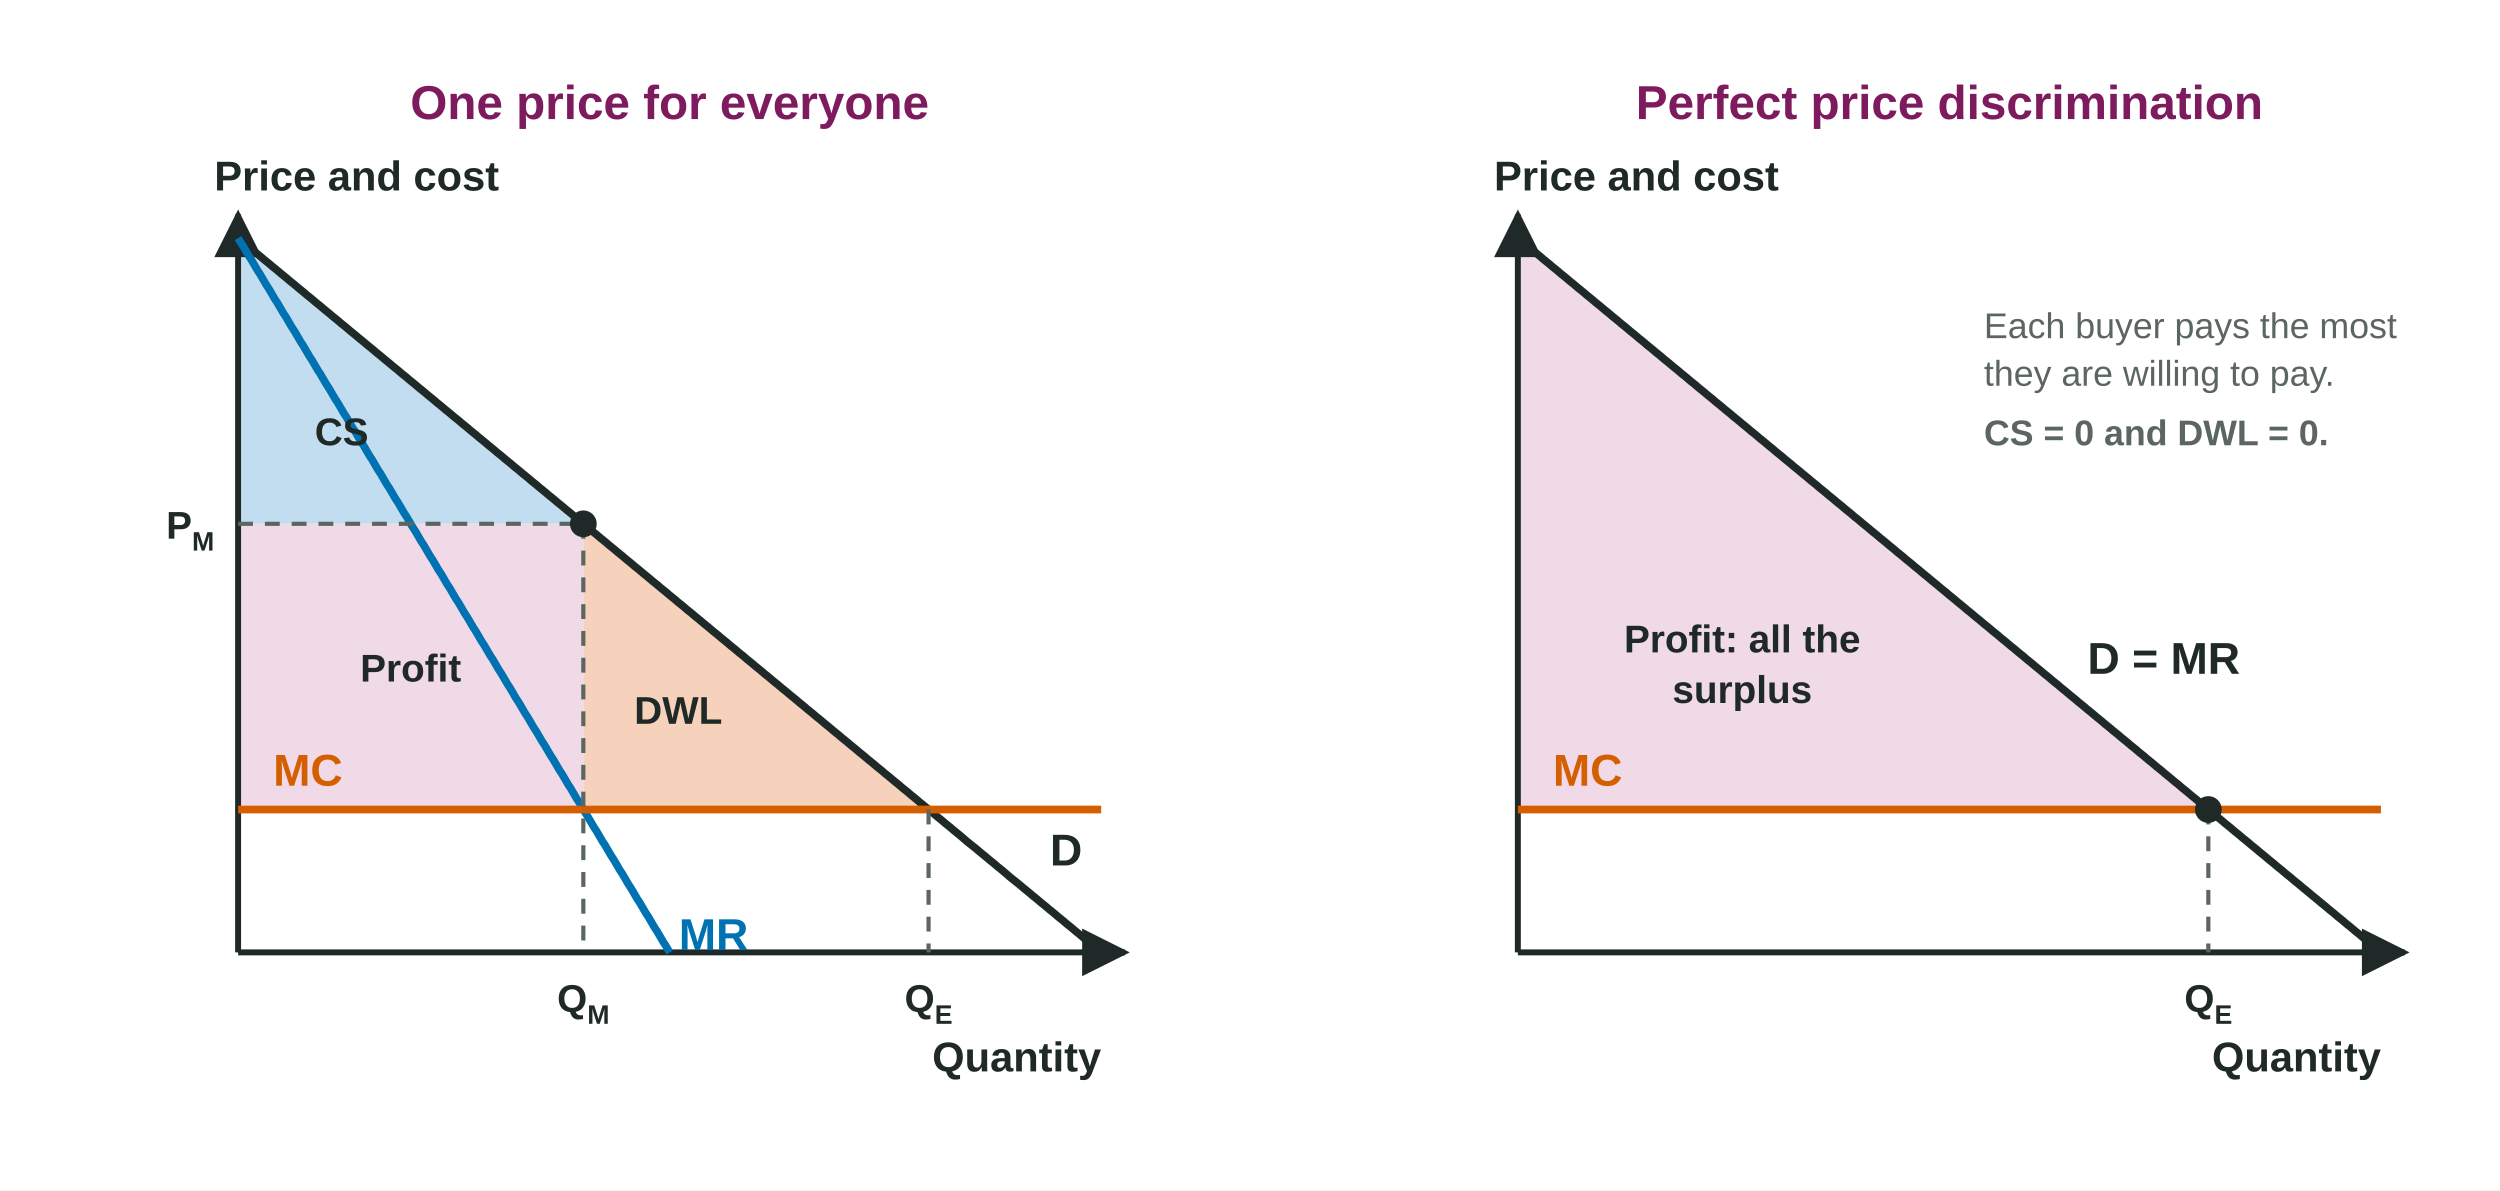
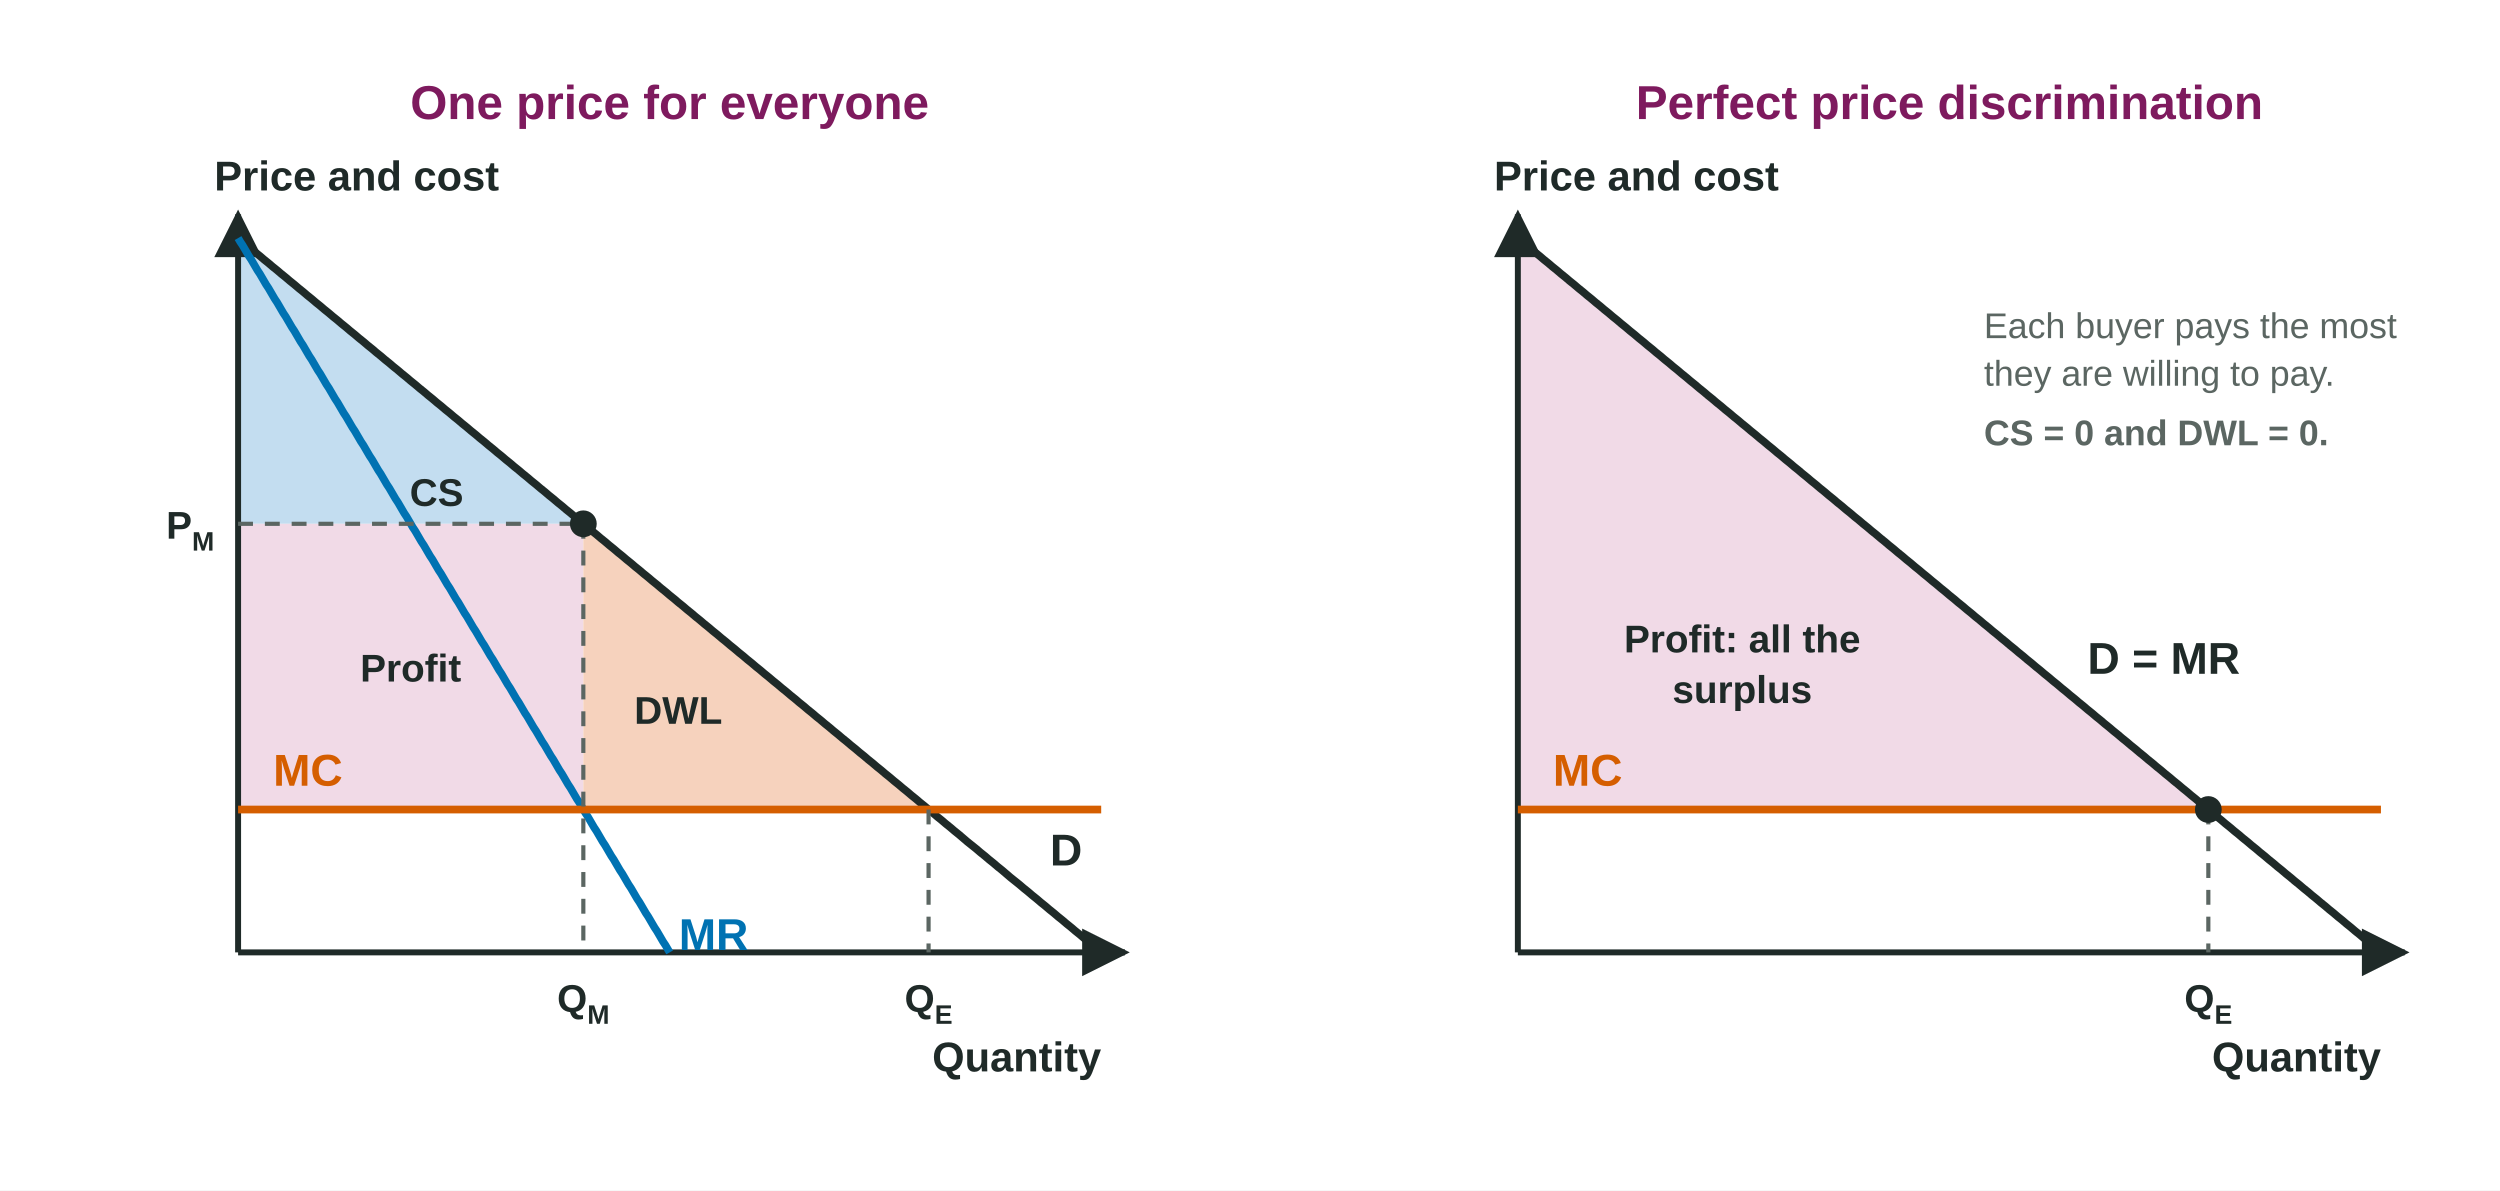
<svg xmlns="http://www.w3.org/2000/svg" viewBox="0 0 840 400" width="840" height="400" role="img" aria-labelledby="t d" font-family="Arial, Helvetica, sans-serif">
  <defs>
    <marker id="arr" viewBox="0 0 10 10" refX="9" refY="5" markerWidth="8" markerHeight="8" orient="auto-start-reverse">
      <path d="M0,0 L10,5 L0,10 z" fill="#1F2A28" />
    </marker>
    <marker id="arrV" viewBox="0 0 10 10" refX="9" refY="5" markerWidth="8" markerHeight="8" orient="auto-start-reverse">
      <path d="M0,0 L10,5 L0,10 z" fill="#D55E00" />
    </marker>
    <marker id="arrA" viewBox="0 0 10 10" refX="9" refY="5" markerWidth="8" markerHeight="8" orient="auto-start-reverse">
      <path d="M0,0 L10,5 L0,10 z" fill="#7E1A5E" />
    </marker>
  </defs>
  <rect width="840" height="400" fill="#FFFFFF" />
  <polygon points="80,80 196,176 80,176" fill="#C3DDF0" />
  <polygon points="80,176 196,176 196,272 80,272" fill="#F1DAE7" />
  <polygon points="196,176 312,272 196,272" fill="#F6D2BD" />
  <polygon points="510,80 742,272 510,272" fill="#F1DAE7" />
  <line x1="80" y1="320" x2="80" y2="72" stroke="#1F2A28" stroke-width="2" marker-end="url(#arr)" />
  <line x1="80" y1="320" x2="378" y2="320" stroke="#1F2A28" stroke-width="2" marker-end="url(#arr)" />
  <text x="370" y="360" font-size="14" fill="#1F2A28" text-anchor="end" font-weight="700">Quantity</text>
  <text x="72" y="64" font-size="14" fill="#1F2A28" text-anchor="start" font-weight="700">Price and cost</text>
  <text x="225" y="40" font-size="16" fill="#7E1A5E" text-anchor="middle" font-weight="700">One price for everyone</text>
  <line x1="510" y1="320" x2="510" y2="72" stroke="#1F2A28" stroke-width="2" marker-end="url(#arr)" />
  <line x1="510" y1="320" x2="808" y2="320" stroke="#1F2A28" stroke-width="2" marker-end="url(#arr)" />
  <text x="800" y="360" font-size="14" fill="#1F2A28" text-anchor="end" font-weight="700">Quantity</text>
  <text x="502" y="64" font-size="14" fill="#1F2A28" text-anchor="start" font-weight="700">Price and cost</text>
  <text x="655" y="40" font-size="16" fill="#7E1A5E" text-anchor="middle" font-weight="700">Perfect price discrimination</text>
  <polyline points="80,80 81.5,81.2 82.9,82.4 84.4,83.6 85.8,84.8 87.3,86 88.7,87.2 90.2,88.4 91.6,89.6 93.1,90.8 94.5,92 96,93.2 97.4,94.4 98.9,95.6 100.3,96.8 101.8,98 103.2,99.2 104.7,100.4 106.1,101.6 107.6,102.8 109,104 110.5,105.2 111.9,106.4 113.4,107.6 114.8,108.8 116.3,110 117.7,111.2 119.2,112.4 120.6,113.6 122.1,114.8 123.5,116 125,117.2 126.4,118.4 127.9,119.6 129.3,120.8 130.8,122 132.2,123.2 133.7,124.4 135.1,125.6 136.6,126.8 138,128 139.5,129.2 140.9,130.4 142.4,131.6 143.8,132.8 145.3,134 146.7,135.2 148.2,136.4 149.6,137.6 151.1,138.8 152.5,140 154,141.2 155.4,142.4 156.9,143.6 158.3,144.8 159.8,146 161.2,147.2 162.7,148.4 164.1,149.6 165.6,150.8 167,152 168.5,153.2 169.9,154.4 171.4,155.6 172.8,156.8 174.3,158 175.7,159.2 177.2,160.4 178.6,161.6 180.1,162.8 181.5,164 183,165.2 184.4,166.4 185.9,167.6 187.3,168.8 188.8,170 190.2,171.2 191.7,172.4 193.1,173.6 194.6,174.8 196,176 197.5,177.2 198.9,178.4 200.4,179.6 201.8,180.8 203.3,182 204.7,183.2 206.2,184.4 207.6,185.6 209.1,186.8 210.5,188 212,189.2 213.4,190.4 214.9,191.6 216.3,192.8 217.8,194 219.2,195.2 220.7,196.4 222.1,197.6 223.6,198.8 225,200 226.5,201.2 227.9,202.4 229.4,203.6 230.8,204.8 232.3,206 233.7,207.2 235.2,208.4 236.6,209.6 238.1,210.8 239.5,212 241,213.2 242.4,214.4 243.9,215.6 245.3,216.8 246.8,218 248.2,219.2 249.7,220.4 251.1,221.6 252.6,222.8 254,224 255.5,225.2 256.9,226.4 258.4,227.6 259.8,228.8 261.3,230 262.7,231.2 264.2,232.4 265.6,233.6 267.1,234.8 268.5,236 270,237.2 271.4,238.4 272.9,239.6 274.3,240.8 275.8,242 277.2,243.2 278.7,244.4 280.1,245.6 281.6,246.8 283,248 284.5,249.2 285.9,250.4 287.4,251.6 288.8,252.8 290.3,254 291.7,255.2 293.2,256.4 294.6,257.6 296.1,258.8 297.5,260 299,261.2 300.4,262.4 301.9,263.6 303.3,264.8 304.8,266 306.2,267.2 307.7,268.4 309.1,269.6 310.6,270.8 312,272 313.5,273.2 314.9,274.4 316.4,275.6 317.8,276.8 319.3,278 320.7,279.2 322.2,280.4 323.6,281.6 325,282.8 326.5,284 328,285.2 329.4,286.4 330.9,287.6 332.3,288.8 333.8,290 335.2,291.2 336.7,292.4 338.1,293.6 339.5,294.8 341,296 342.5,297.2 343.9,298.4 345.4,299.6 346.8,300.8 348.3,302 349.7,303.2 351.2,304.4 352.6,305.6 354.1,306.8 355.5,308 357,309.2 358.4,310.4 359.9,311.6 361.3,312.8 362.8,314 364.2,315.2 365.7,316.4 367.1,317.6 368.5,318.8 370,320" fill="none" stroke="#1F2A28" stroke-width="2.6" stroke-linejoin="round" />
  <text x="352.8" y="290.8" font-size="15" fill="#1F2A28" font-weight="700">D</text>
  <polyline points="80,80 80.7,81.2 81.5,82.4 82.2,83.6 82.9,84.8 83.6,86 84.4,87.2 85.1,88.4 85.8,89.6 86.5,90.8 87.3,92 88,93.2 88.7,94.4 89.4,95.6 90.2,96.8 90.9,98 91.6,99.2 92.3,100.4 93.1,101.6 93.8,102.8 94.5,104 95.2,105.2 96,106.4 96.7,107.6 97.4,108.8 98.1,110 98.9,111.2 99.6,112.4 100.3,113.6 101,114.8 101.8,116 102.5,117.2 103.2,118.4 103.9,119.6 104.7,120.8 105.4,122 106.1,123.2 106.8,124.4 107.6,125.6 108.3,126.8 109,128 109.7,129.2 110.5,130.4 111.2,131.6 111.9,132.8 112.6,134 113.4,135.2 114.1,136.4 114.8,137.6 115.5,138.8 116.3,140 117,141.2 117.7,142.4 118.4,143.6 119.2,144.8 119.9,146 120.6,147.2 121.3,148.4 122.1,149.6 122.8,150.8 123.5,152 124.2,153.2 125,154.4 125.7,155.6 126.4,156.8 127.1,158 127.9,159.2 128.6,160.4 129.3,161.6 130,162.8 130.8,164 131.5,165.2 132.2,166.4 132.9,167.6 133.7,168.8 134.4,170 135.1,171.2 135.8,172.4 136.6,173.6 137.3,174.8 138,176 138.7,177.2 139.5,178.4 140.2,179.6 140.9,180.8 141.6,182 142.4,183.2 143.1,184.4 143.8,185.6 144.5,186.8 145.3,188 146,189.2 146.7,190.4 147.4,191.6 148.2,192.8 148.9,194 149.6,195.2 150.3,196.4 151.1,197.6 151.8,198.8 152.5,200 153.2,201.2 154,202.4 154.7,203.6 155.4,204.8 156.1,206 156.9,207.2 157.6,208.4 158.3,209.6 159,210.8 159.8,212 160.5,213.2 161.2,214.4 161.9,215.6 162.7,216.8 163.4,218 164.1,219.2 164.8,220.4 165.6,221.6 166.3,222.8 167,224 167.7,225.2 168.5,226.4 169.2,227.6 169.9,228.8 170.6,230 171.4,231.2 172.1,232.4 172.8,233.6 173.5,234.8 174.3,236 175,237.2 175.7,238.4 176.4,239.6 177.2,240.8 177.9,242 178.6,243.2 179.3,244.4 180.1,245.6 180.8,246.8 181.5,248 182.2,249.2 183,250.4 183.7,251.6 184.4,252.8 185.1,254 185.9,255.2 186.6,256.4 187.3,257.6 188,258.8 188.8,260 189.5,261.2 190.2,262.4 190.9,263.6 191.7,264.8 192.4,266 193.1,267.2 193.8,268.4 194.6,269.6 195.3,270.8 196,272 196.7,273.2 197.5,274.4 198.2,275.6 198.9,276.8 199.6,278 200.4,279.2 201.1,280.4 201.8,281.6 202.5,282.8 203.3,284 204,285.2 204.7,286.4 205.4,287.6 206.2,288.8 206.9,290 207.6,291.2 208.3,292.4 209.1,293.6 209.8,294.8 210.5,296 211.2,297.2 212,298.4 212.7,299.6 213.4,300.8 214.1,302 214.9,303.2 215.6,304.4 216.3,305.6 217,306.8 217.8,308 218.5,309.2 219.2,310.4 219.9,311.6 220.7,312.8 221.4,314 222.1,315.2 222.8,316.4 223.6,317.6 224.3,318.8 225,320" fill="none" stroke="#0072B2" stroke-width="2.6" stroke-linejoin="round" />
  <text x="228.1" y="319.2" font-size="15" fill="#0072B2" font-weight="700">MR</text>
  <polyline points="80,272 81.5,272 82.9,272 84.4,272 85.8,272 87.3,272 88.7,272 90.2,272 91.6,272 93.1,272 94.5,272 96,272 97.4,272 98.9,272 100.3,272 101.8,272 103.2,272 104.7,272 106.1,272 107.6,272 109,272 110.5,272 111.9,272 113.4,272 114.8,272 116.3,272 117.7,272 119.2,272 120.6,272 122.1,272 123.5,272 125,272 126.4,272 127.9,272 129.3,272 130.8,272 132.2,272 133.7,272 135.1,272 136.6,272 138,272 139.5,272 140.9,272 142.4,272 143.8,272 145.3,272 146.7,272 148.2,272 149.6,272 151.1,272 152.5,272 154,272 155.4,272 156.9,272 158.3,272 159.8,272 161.2,272 162.7,272 164.1,272 165.6,272 167,272 168.5,272 169.9,272 171.4,272 172.8,272 174.3,272 175.7,272 177.2,272 178.6,272 180.1,272 181.5,272 183,272 184.4,272 185.9,272 187.3,272 188.8,272 190.2,272 191.7,272 193.1,272 194.6,272 196,272 197.5,272 198.9,272 200.4,272 201.8,272 203.3,272 204.7,272 206.2,272 207.6,272 209.1,272 210.5,272 212,272 213.4,272 214.9,272 216.3,272 217.8,272 219.2,272 220.7,272 222.1,272 223.6,272 225,272 226.5,272 227.9,272 229.4,272 230.8,272 232.3,272 233.7,272 235.2,272 236.6,272 238.1,272 239.5,272 241,272 242.4,272 243.9,272 245.3,272 246.8,272 248.2,272 249.7,272 251.1,272 252.6,272 254,272 255.5,272 256.9,272 258.4,272 259.8,272 261.3,272 262.7,272 264.2,272 265.6,272 267.1,272 268.5,272 270,272 271.4,272 272.9,272 274.3,272 275.8,272 277.2,272 278.7,272 280.1,272 281.6,272 283,272 284.5,272 285.9,272 287.4,272 288.8,272 290.3,272 291.7,272 293.2,272 294.6,272 296.1,272 297.5,272 299,272 300.4,272 301.9,272 303.3,272 304.8,272 306.2,272 307.7,272 309.1,272 310.6,272 312,272 313.5,272 314.9,272 316.4,272 317.8,272 319.3,272 320.7,272 322.2,272 323.6,272 325,272 326.5,272 328,272 329.4,272 330.9,272 332.3,272 333.8,272 335.2,272 336.7,272 338.1,272 339.5,272 341,272 342.5,272 343.9,272 345.4,272 346.8,272 348.3,272 349.7,272 351.2,272 352.6,272 354.1,272 355.5,272 357,272 358.4,272 359.9,272 361.3,272 362.8,272 364.2,272 365.7,272 367.1,272 368.5,272 370,272" fill="none" stroke="#D55E00" stroke-width="2.6" stroke-linejoin="round" />
  <text x="91.8" y="264" font-size="15" fill="#D55E00" font-weight="700">MC</text>
  <line x1="80" y1="176" x2="196" y2="176" stroke="#5B6662" stroke-width="1.4" stroke-dasharray="5 4" />
  <text x="72" y="181" font-size="13" fill="#1F2A28" text-anchor="end" font-weight="700">P<tspan font-size="9" dy="4">M</tspan>
  </text>
  <line x1="196" y1="176" x2="196" y2="320" stroke="#5B6662" stroke-width="1.4" stroke-dasharray="5 4" />
  <text x="196" y="340" font-size="13" fill="#1F2A28" text-anchor="middle" font-weight="700">Q<tspan font-size="9" dy="4">M</tspan>
  </text>
  <circle cx="196" cy="176" r="4.5" fill="#1F2A28" />
  <line x1="312" y1="272" x2="312" y2="320" stroke="#5B6662" stroke-width="1.4" stroke-dasharray="5 4" />
  <text x="312" y="340" font-size="13" fill="#1F2A28" text-anchor="middle" font-weight="700">Q<tspan font-size="9" dy="4">E</tspan>
  </text>
-   <text x="114.8" y="149.6" font-size="13" fill="#1F2A28" text-anchor="middle" font-weight="700">CS</text>
+   <text x="146.7" y="170" font-size="13" fill="#1F2A28" text-anchor="middle" font-weight="700">CS</text>
  <text x="138" y="229" font-size="13" fill="#1F2A28" text-anchor="middle" font-weight="700">Profit</text>
  <text x="227.9" y="243.2" font-size="13" fill="#1F2A28" text-anchor="middle" font-weight="700">DWL</text>
  <polyline points="510,80 511.5,81.2 512.9,82.4 514.4,83.6 515.8,84.8 517.3,86 518.7,87.2 520.2,88.4 521.6,89.6 523.1,90.8 524.5,92 526,93.2 527.4,94.4 528.9,95.6 530.3,96.8 531.8,98 533.2,99.2 534.7,100.4 536.1,101.6 537.6,102.8 539,104 540.5,105.2 541.9,106.4 543.4,107.6 544.8,108.8 546.3,110 547.7,111.2 549.2,112.4 550.6,113.6 552.1,114.8 553.5,116 555,117.2 556.4,118.4 557.9,119.6 559.3,120.8 560.8,122 562.2,123.2 563.7,124.4 565.1,125.6 566.6,126.8 568,128 569.5,129.2 570.9,130.4 572.4,131.6 573.8,132.8 575.3,134 576.7,135.2 578.2,136.4 579.6,137.6 581.1,138.8 582.5,140 584,141.2 585.4,142.4 586.9,143.6 588.3,144.8 589.8,146 591.2,147.2 592.7,148.4 594.1,149.6 595.6,150.8 597,152 598.5,153.2 599.9,154.4 601.4,155.6 602.8,156.8 604.3,158 605.7,159.2 607.2,160.4 608.6,161.6 610.1,162.8 611.5,164 613,165.2 614.4,166.4 615.9,167.6 617.3,168.8 618.8,170 620.2,171.2 621.7,172.4 623.1,173.6 624.6,174.8 626,176 627.5,177.2 628.9,178.4 630.4,179.6 631.8,180.8 633.3,182 634.7,183.2 636.2,184.4 637.6,185.6 639.1,186.8 640.5,188 642,189.2 643.4,190.4 644.9,191.6 646.3,192.8 647.8,194 649.2,195.2 650.7,196.4 652.1,197.6 653.6,198.8 655,200 656.5,201.2 657.9,202.4 659.4,203.6 660.8,204.8 662.3,206 663.7,207.2 665.2,208.4 666.6,209.6 668.1,210.8 669.5,212 671,213.2 672.4,214.4 673.9,215.6 675.3,216.8 676.8,218 678.2,219.2 679.7,220.4 681.1,221.6 682.6,222.8 684,224 685.5,225.2 686.9,226.4 688.4,227.6 689.8,228.8 691.3,230 692.7,231.2 694.2,232.4 695.6,233.6 697.1,234.8 698.5,236 700,237.2 701.4,238.4 702.9,239.6 704.3,240.8 705.8,242 707.2,243.2 708.7,244.4 710.1,245.6 711.6,246.8 713,248 714.5,249.2 715.9,250.4 717.4,251.6 718.8,252.8 720.3,254 721.7,255.2 723.2,256.4 724.6,257.6 726.1,258.8 727.5,260 729,261.2 730.4,262.4 731.9,263.6 733.3,264.8 734.8,266 736.2,267.2 737.7,268.4 739.1,269.6 740.6,270.8 742,272 743.5,273.2 744.9,274.4 746.4,275.6 747.8,276.8 749.3,278 750.7,279.2 752.2,280.4 753.6,281.6 755.1,282.8 756.5,284 758,285.2 759.4,286.4 760.9,287.6 762.3,288.8 763.8,290 765.2,291.2 766.7,292.4 768.1,293.6 769.6,294.8 771,296 772.5,297.2 773.9,298.4 775.4,299.6 776.8,300.8 778.3,302 779.7,303.2 781.2,304.4 782.6,305.6 784.1,306.8 785.5,308 787,309.2 788.4,310.4 789.9,311.6 791.3,312.8 792.8,314 794.2,315.2 795.7,316.4 797.1,317.6 798.6,318.8 800,320" fill="none" stroke="#1F2A28" stroke-width="2.6" stroke-linejoin="round" />
  <text x="701.4" y="226.4" font-size="15" fill="#1F2A28" font-weight="700">D = MR</text>
  <polyline points="510,272 511.5,272 512.9,272 514.4,272 515.8,272 517.3,272 518.7,272 520.2,272 521.6,272 523.1,272 524.5,272 526,272 527.4,272 528.9,272 530.3,272 531.8,272 533.2,272 534.7,272 536.1,272 537.6,272 539,272 540.5,272 541.9,272 543.4,272 544.8,272 546.3,272 547.7,272 549.2,272 550.6,272 552.1,272 553.5,272 555,272 556.4,272 557.9,272 559.3,272 560.8,272 562.2,272 563.7,272 565.1,272 566.6,272 568,272 569.5,272 570.9,272 572.4,272 573.8,272 575.3,272 576.7,272 578.2,272 579.6,272 581.1,272 582.5,272 584,272 585.4,272 586.9,272 588.3,272 589.8,272 591.2,272 592.7,272 594.1,272 595.6,272 597,272 598.5,272 599.9,272 601.4,272 602.8,272 604.3,272 605.7,272 607.2,272 608.6,272 610.1,272 611.5,272 613,272 614.4,272 615.9,272 617.3,272 618.8,272 620.2,272 621.7,272 623.1,272 624.6,272 626,272 627.5,272 628.9,272 630.4,272 631.8,272 633.3,272 634.7,272 636.2,272 637.6,272 639.1,272 640.5,272 642,272 643.4,272 644.9,272 646.3,272 647.8,272 649.2,272 650.7,272 652.1,272 653.6,272 655,272 656.5,272 657.9,272 659.4,272 660.8,272 662.3,272 663.7,272 665.2,272 666.6,272 668.1,272 669.5,272 671,272 672.4,272 673.9,272 675.3,272 676.8,272 678.2,272 679.7,272 681.1,272 682.6,272 684,272 685.5,272 686.9,272 688.4,272 689.8,272 691.3,272 692.7,272 694.2,272 695.6,272 697.1,272 698.5,272 700,272 701.4,272 702.9,272 704.3,272 705.8,272 707.2,272 708.7,272 710.1,272 711.6,272 713,272 714.5,272 715.9,272 717.4,272 718.8,272 720.3,272 721.7,272 723.2,272 724.6,272 726.1,272 727.5,272 729,272 730.4,272 731.9,272 733.3,272 734.8,272 736.2,272 737.7,272 739.1,272 740.6,272 742,272 743.5,272 744.9,272 746.4,272 747.8,272 749.3,272 750.7,272 752.2,272 753.6,272 755.1,272 756.5,272 758,272 759.4,272 760.9,272 762.3,272 763.8,272 765.2,272 766.7,272 768.1,272 769.6,272 771,272 772.5,272 773.9,272 775.4,272 776.8,272 778.3,272 779.7,272 781.2,272 782.6,272 784.1,272 785.5,272 787,272 788.4,272 789.9,272 791.3,272 792.8,272 794.2,272 795.7,272 797.1,272 798.6,272 800,272" fill="none" stroke="#D55E00" stroke-width="2.6" stroke-linejoin="round" />
  <text x="521.8" y="264" font-size="15" fill="#D55E00" font-weight="700">MC</text>
  <line x1="742" y1="272" x2="742" y2="320" stroke="#5B6662" stroke-width="1.4" stroke-dasharray="5 4" />
  <text x="742" y="340" font-size="13" fill="#1F2A28" text-anchor="middle" font-weight="700">Q<tspan font-size="9" dy="4">E</tspan>
  </text>
  <circle cx="742" cy="272" r="4.5" fill="#1F2A28" />
  <text x="585.4" y="219.2" font-size="13" fill="#1F2A28" text-anchor="middle" font-weight="700">Profit: all the</text>
  <text x="585.4" y="236.2" font-size="13" fill="#1F2A28" text-anchor="middle" font-weight="700">surplus</text>
  <text x="666.6" y="113.6" font-size="12" fill="#5B6662">Each buyer pays the most</text>
  <text x="666.6" y="129.6" font-size="12" fill="#5B6662">they are willing to pay.</text>
  <text x="666.6" y="149.6" font-size="12" fill="#5B6662" font-weight="700">CS = 0 and DWL = 0.</text>
</svg>
